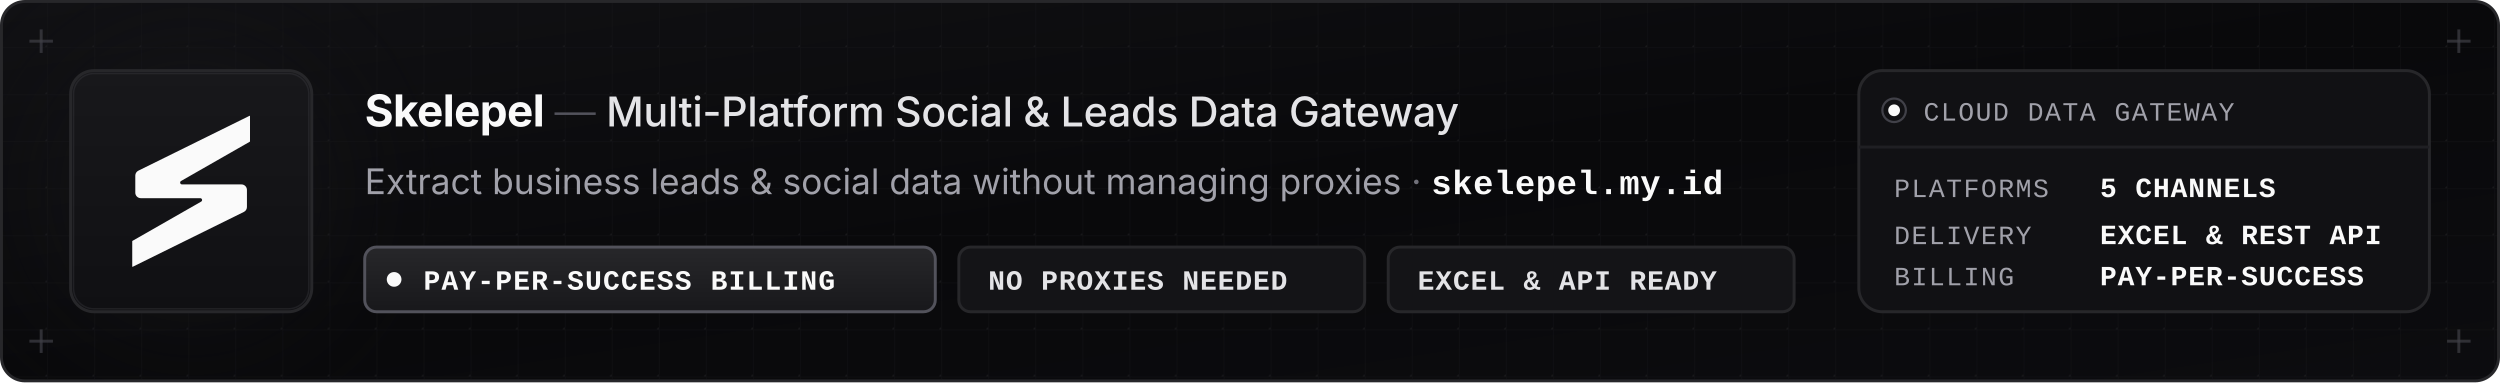
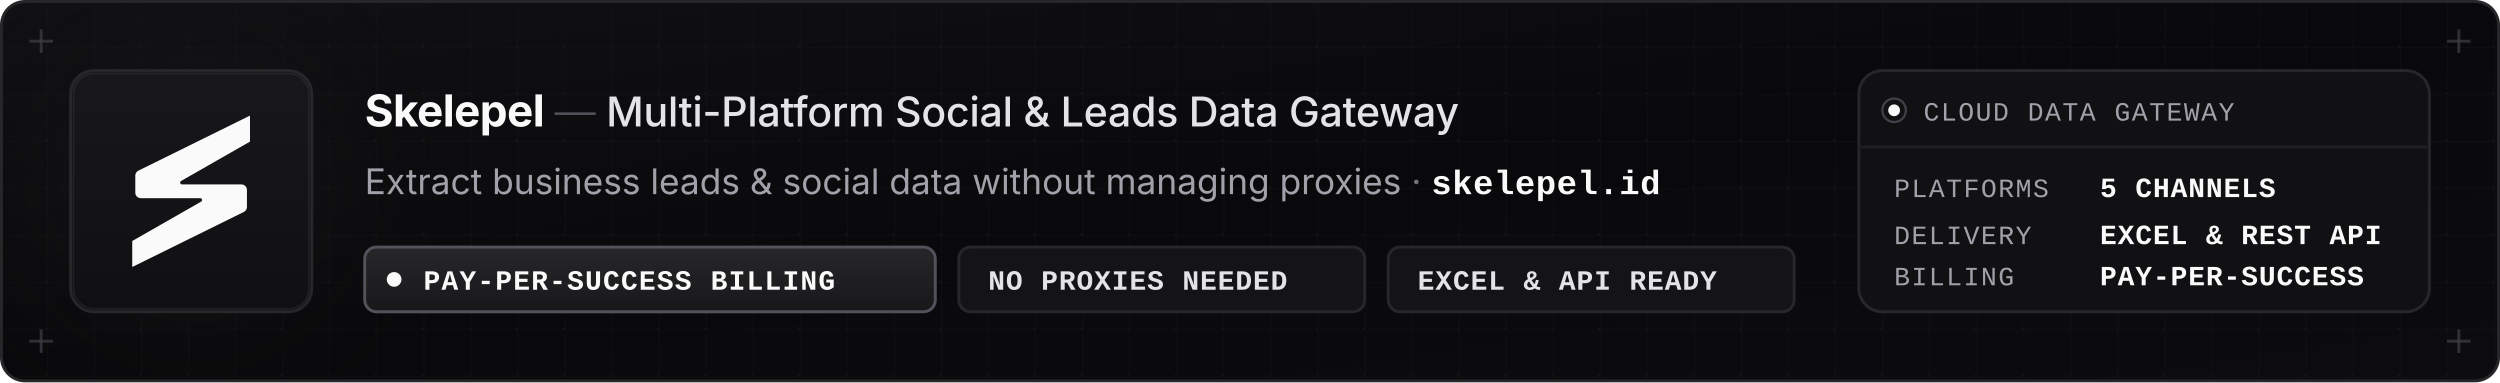
<svg xmlns="http://www.w3.org/2000/svg" viewBox="0 0 850 130" width="850" height="130" fill="none" role="img" aria-label="Skelepel — High-Throughput Multi-Platform Intelligence Gateway" style="max-width: 100%; height: auto; display: block;">
  <defs>
    <linearGradient id="bgGrad" x1="0%" y1="0%" x2="100%" y2="100%">
      <stop offset="0%" stop-color="#111114" />
      <stop offset="50%" stop-color="#09090b" />
      <stop offset="100%" stop-color="#0c0c0f" />
    </linearGradient>
    <linearGradient id="topSheen" x1="0%" y1="0%" x2="100%" y2="0%">
      <stop offset="0%" stop-color="#27272a" stop-opacity="0.1" />
      <stop offset="25%" stop-color="#52525b" stop-opacity="0.7" />
      <stop offset="50%" stop-color="#71717a" stop-opacity="0.85" />
      <stop offset="75%" stop-color="#52525b" stop-opacity="0.7" />
      <stop offset="100%" stop-color="#27272a" stop-opacity="0.1" />
    </linearGradient>
    <linearGradient id="cardGrad" x1="0%" y1="0%" x2="0%" y2="100%">
      <stop offset="0%" stop-color="#18181b" />
      <stop offset="100%" stop-color="#101013" />
    </linearGradient>
    <linearGradient id="activeBadgeGrad" x1="0%" y1="0%" x2="0%" y2="100%">
      <stop offset="0%" stop-color="#27272a" />
      <stop offset="100%" stop-color="#18181b" />
    </linearGradient>
    <radialGradient id="logoGlow" cx="65" cy="65" r="90" gradientUnits="userSpaceOnUse">
      <stop offset="0%" stop-color="#27272a" stop-opacity="0.45" />
      <stop offset="100%" stop-color="#09090b" stop-opacity="0" />
    </radialGradient>
    <pattern id="microGrid" width="16" height="16" patternUnits="userSpaceOnUse">
      <path d="M 16 0 L 0 0 0 16" fill="none" stroke="#1c1c20" stroke-width="0.5" stroke-opacity="0.65" />
      <circle cx="16" cy="16" r="0.65" fill="#27272a" fill-opacity="0.85" />
    </pattern>
  </defs>
  <style>
    .title-brand {
      font-family: 'Inter', -apple-system, BlinkMacSystemFont, 'Segoe UI', Roboto, 'Noto Sans', sans-serif;
      font-weight: 700;
      font-size: 15px;
      fill: #fafafa;
      letter-spacing: -0.2px;
    }
    .title-sep {
      font-family: 'Inter', -apple-system, BlinkMacSystemFont, 'Segoe UI', Roboto, sans-serif;
      font-weight: 300;
      font-size: 14px;
      fill: #52525b;
    }
    .title-tagline {
      font-family: 'Inter', -apple-system, BlinkMacSystemFont, 'Segoe UI', Roboto, 'Noto Sans', sans-serif;
      font-weight: 500;
      font-size: 14px;
      fill: #e4e4e7;
      letter-spacing: -0.1px;
    }
    .subtitle-main {
      font-family: 'Inter', -apple-system, BlinkMacSystemFont, 'Segoe UI', Roboto, 'Noto Sans', sans-serif;
      font-weight: 400;
      font-size: 12px;
      fill: #a1a1aa;
    }
    .platform-highlight {
      fill: #fafafa;
      font-weight: 500;
    }
    .domain-text {
      font-family: 'JetBrains Mono', 'SF Mono', 'Liberation Mono', 'DejaVu Sans Mono', Menlo, Consolas, monospace;
      font-weight: 600;
      font-size: 11.5px;
      fill: #fafafa;
      letter-spacing: 0.2px;
    }
    .mono-bold {
      font-family: 'JetBrains Mono', 'SF Mono', 'Liberation Mono', 'DejaVu Sans Mono', Menlo, Consolas, monospace;
      font-weight: 600;
      font-size: 9.5px;
      fill: #fafafa;
      letter-spacing: 0.4px;
    }
    .mono-key {
      font-family: 'JetBrains Mono', 'SF Mono', 'Liberation Mono', 'DejaVu Sans Mono', Menlo, Consolas, monospace;
      font-weight: 500;
      font-size: 9px;
      fill: #a1a1aa;
      letter-spacing: 0.5px;
    }
    .mono-val {
      font-family: 'JetBrains Mono', 'SF Mono', 'Liberation Mono', 'DejaVu Sans Mono', Menlo, Consolas, monospace;
      font-weight: 600;
      font-size: 9.5px;
      fill: #fafafa;
      letter-spacing: 0.3px;
    }
    .badge-label {
      font-family: 'JetBrains Mono', 'SF Mono', 'Liberation Mono', 'DejaVu Sans Mono', Menlo, Consolas, monospace;
      font-weight: 600;
      font-size: 9.5px;
      fill: #e4e4e7;
      letter-spacing: 0.3px;
    }
  </style>
  <rect x="0.5" y="0.5" width="849" height="129" rx="8" fill="url(#bgGrad)" stroke="#27272a" stroke-width="1" />
  <rect x="1" y="1" width="848" height="128" rx="7.5" fill="url(#microGrid)" opacity="0.55" />
  <rect x="1" y="1" width="848" height="128" rx="7.5" fill="url(#logoGlow)" />
  <path d="M 12 1 L 838 1" stroke="url(#topSheen)" stroke-width="1" stroke-linecap="round" />
  <g stroke="#3f3f46" stroke-width="1" stroke-opacity="0.7">
    <line x1="14" y1="10" x2="14" y2="18" />
    <line x1="10" y1="14" x2="18" y2="14" />
    <line x1="836" y1="10" x2="836" y2="18" />
    <line x1="832" y1="14" x2="840" y2="14" />
    <line x1="14" y1="112" x2="14" y2="120" />
    <line x1="10" y1="116" x2="18" y2="116" />
    <line x1="836" y1="112" x2="836" y2="120" />
    <line x1="832" y1="116" x2="840" y2="116" />
  </g>
  <g transform="translate(24, 24)">
    <rect width="82" height="82" rx="8" fill="url(#cardGrad)" stroke="#27272a" stroke-width="1" />
    <rect x="1" y="1" width="80" height="80" rx="7" fill="none" stroke="#3f3f46" stroke-width="0.5" stroke-opacity="0.35" />
    <g transform="translate(19.4, 15.3) scale(0.052)">
      <path d="M 800.0,3.2 A 2.0,2.0 0 0,0 797.1,1.4 L 70.1,360.1 A 36.0,36.0 0 0,0 50.0,392.4 L 50.0,504.0 A 36.0,36.0 0 0,0 86.0,540.0 L 474.8,540.0 A 12.0,12.0 0 0,1 480.8,562.4 L 31.0,819.4 A 2.0,2.0 0 0,0 30.0,821.2 L 30.0,986.8 A 2.0,2.0 0 0,0 32.9,988.6 L 759.9,629.9 A 36.0,36.0 0 0,0 780.0,597.6 L 780.0,486.0 A 36.0,36.0 0 0,0 744.0,450.0 L 355.2,450.0 A 12.0,12.0 0 0,1 349.2,427.6 L 799.0,170.6 A 2.0,2.0 0 0,0 800.0,168.8 Z" fill="#fafafa" />
    </g>
  </g>
  <g transform="translate(124, 43)">
    <text class="title-brand" x="0" y="0">Skelepel <tspan class="title-sep">—</tspan>
      <tspan class="title-tagline">Multi-Platform Social &amp; Leads Data Gateway</tspan>
    </text>
  </g>
  <g transform="translate(124, 66)">
    <text class="subtitle-main" x="0" y="0">Extract business leads &amp; social data without managing proxies <tspan fill="#71717a">·</tspan>
-       <tspan class="domain-text">skelepel.my.id</tspan>
+       <tspan class="domain-text">skelepel.id</tspan>
    </text>
  </g>
  <g transform="translate(124, 84)">
    <g transform="translate(0, 0)">
      <rect width="194" height="22" rx="4" fill="url(#activeBadgeGrad)" stroke="#52525b" stroke-width="1" />
      <circle cx="10" cy="11" r="2.5" fill="#fafafa" />
      <text class="mono-bold" x="20" y="14.5">PAY-PER-SUCCESS BILLING</text>
    </g>
    <g transform="translate(202, 0)">
      <rect width="138" height="22" rx="4" fill="#141417" stroke="#27272a" stroke-width="1" />
      <text class="badge-label" x="10" y="14.5">NO PROXIES NEEDED</text>
    </g>
    <g transform="translate(348, 0)">
      <rect width="138" height="22" rx="4" fill="#141417" stroke="#27272a" stroke-width="1" />
      <text class="badge-label" x="10" y="14.5">EXCEL &amp; API READY</text>
    </g>
  </g>
  <g transform="translate(632, 24)">
    <rect width="194" height="82" rx="8" fill="#111114" stroke="#27272a" stroke-width="1" />
    <line x1="0" y1="26" x2="194" y2="26" stroke="#1f1f23" stroke-width="1" />
    <g transform="translate(12, 13.5)">
      <circle cx="0" cy="0" r="4" fill="none" stroke="#52525b" stroke-width="0.75" stroke-opacity="0.75" />
      <circle cx="0" cy="0" r="2" fill="#fafafa" />
      <text class="mono-key" x="10" y="3.5">CLOUD DATA GATEWAY</text>
    </g>
    <text class="mono-key" x="12" y="43">PLATFORMS</text>
    <text class="mono-val" x="82" y="43">5 CHANNELS</text>
    <text class="mono-key" x="12" y="59">DELIVERY</text>
    <text class="mono-val" x="82" y="59">EXCEL &amp; REST API</text>
    <text class="mono-key" x="12" y="73">BILLING</text>
    <text class="mono-val" x="82" y="73" fill="#fafafa">PAY-PER-SUCCESS</text>
  </g>
</svg>
